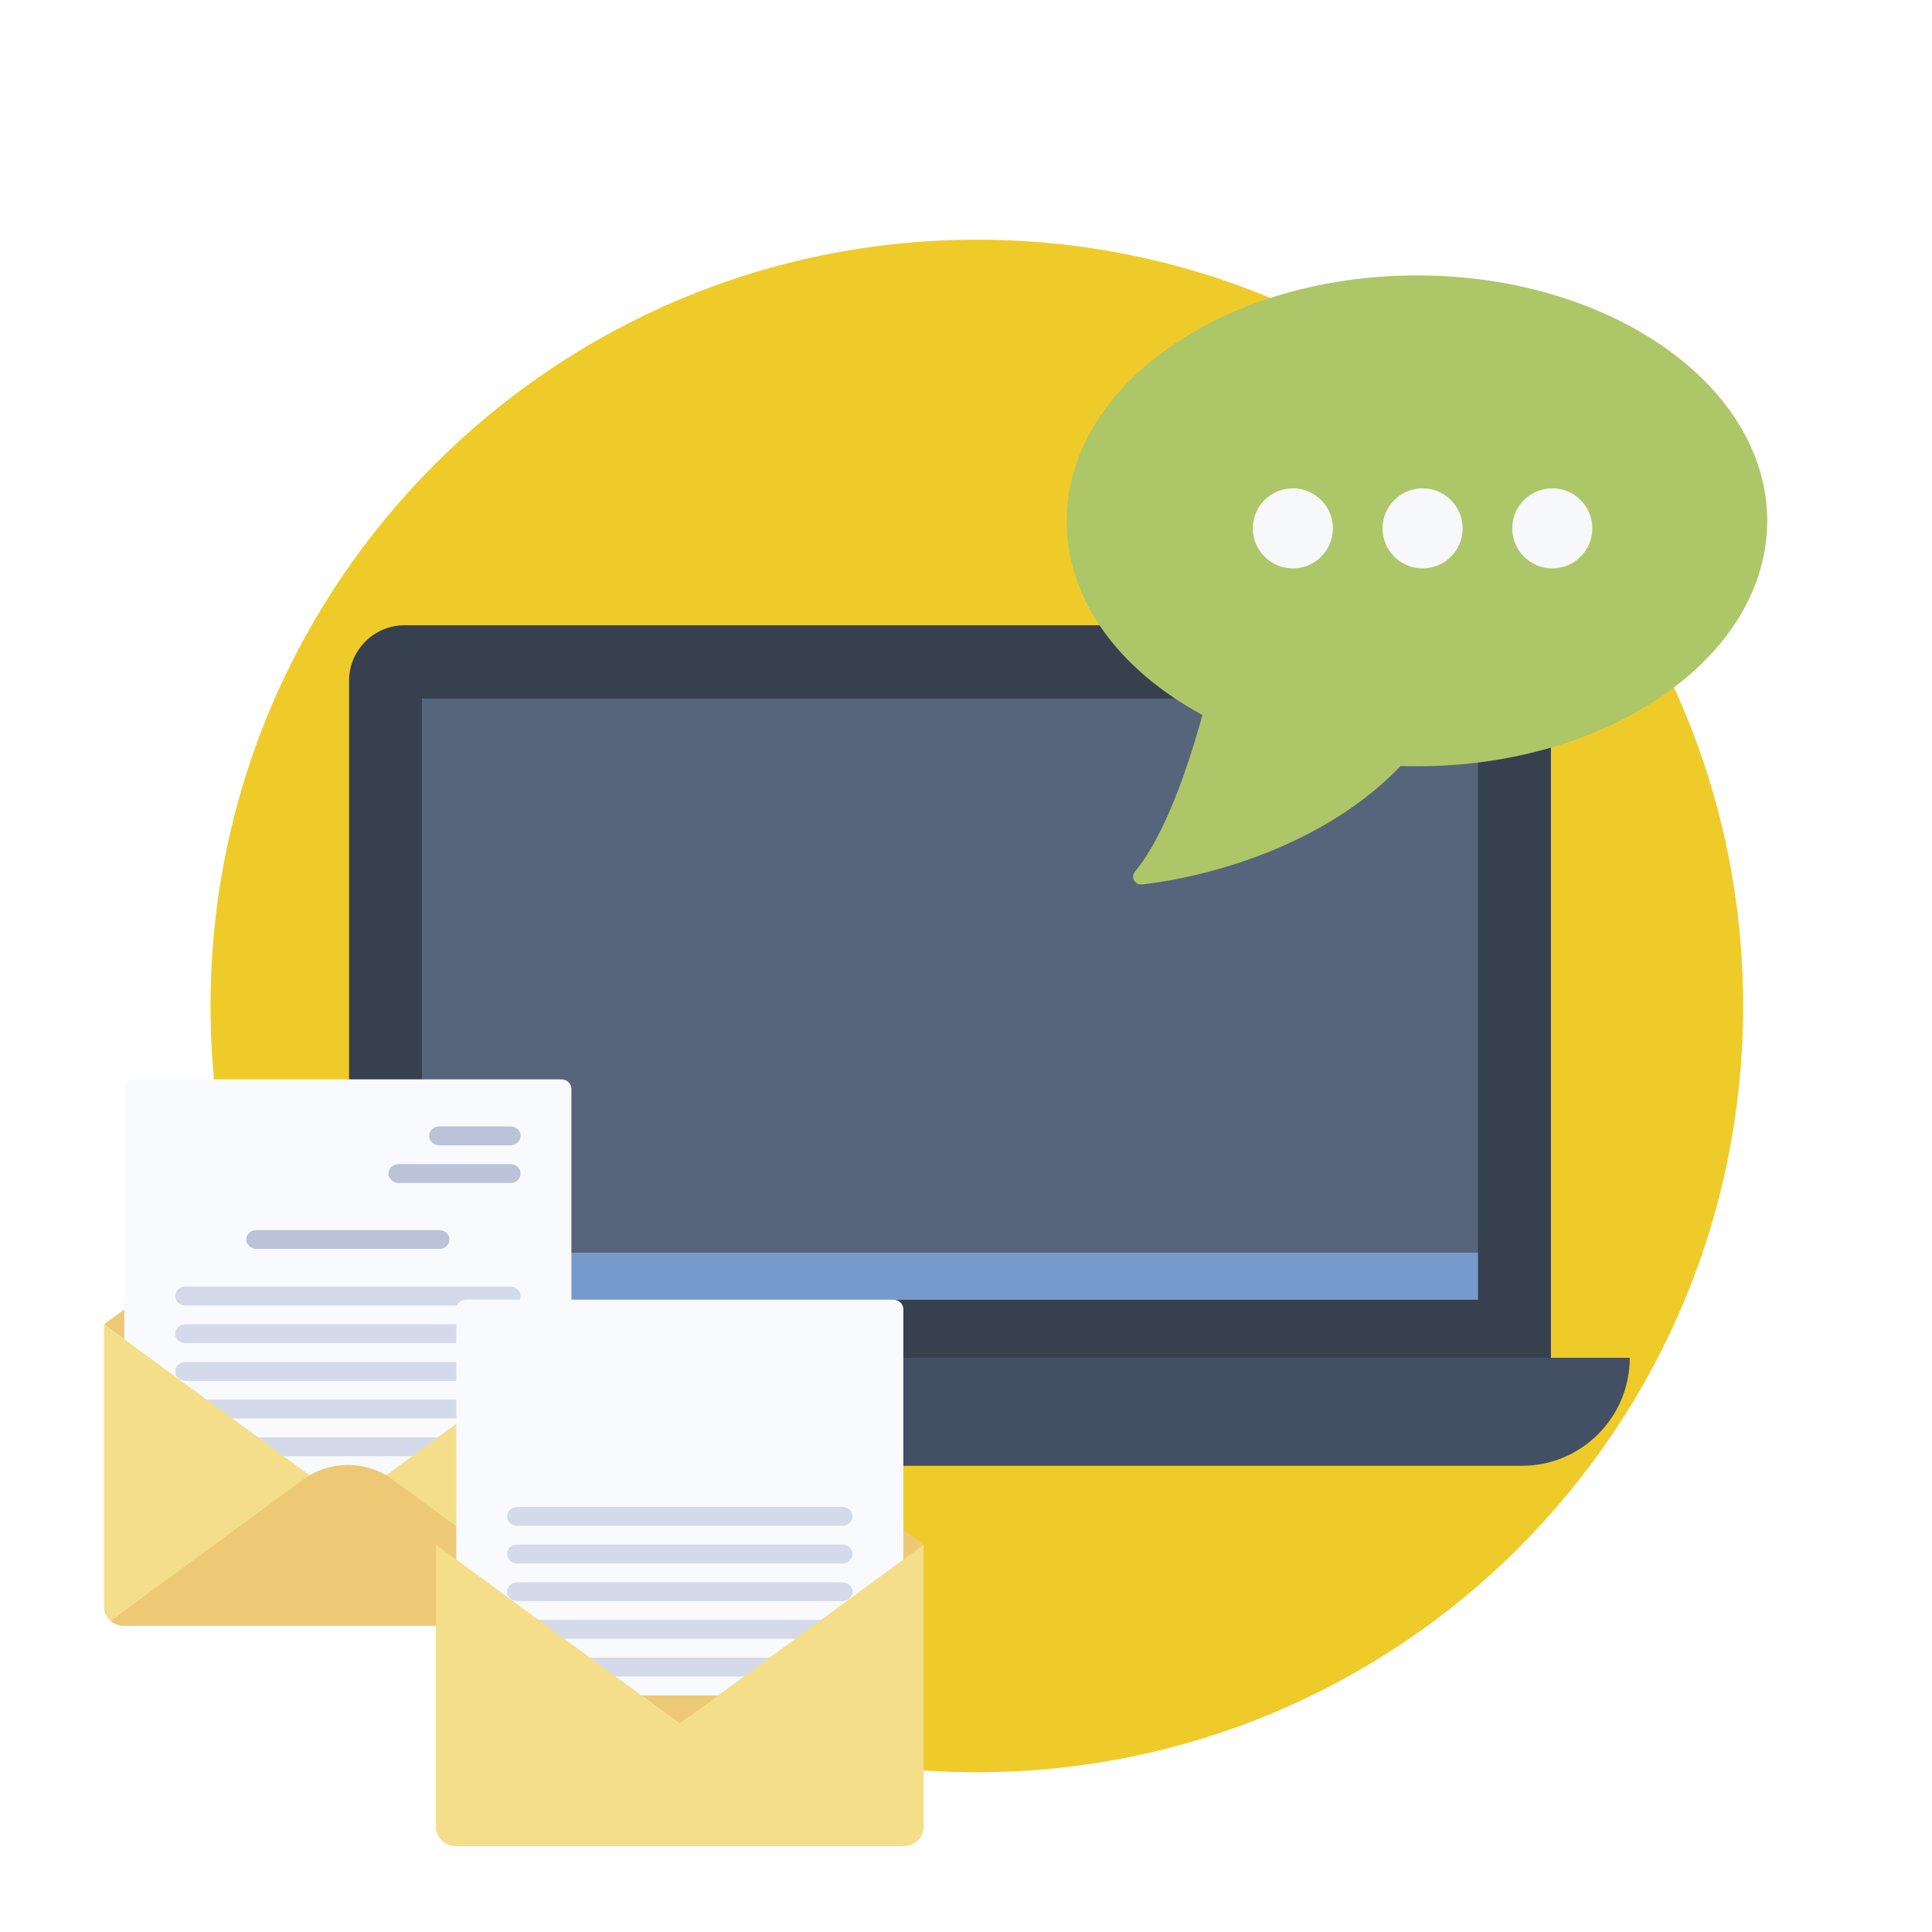
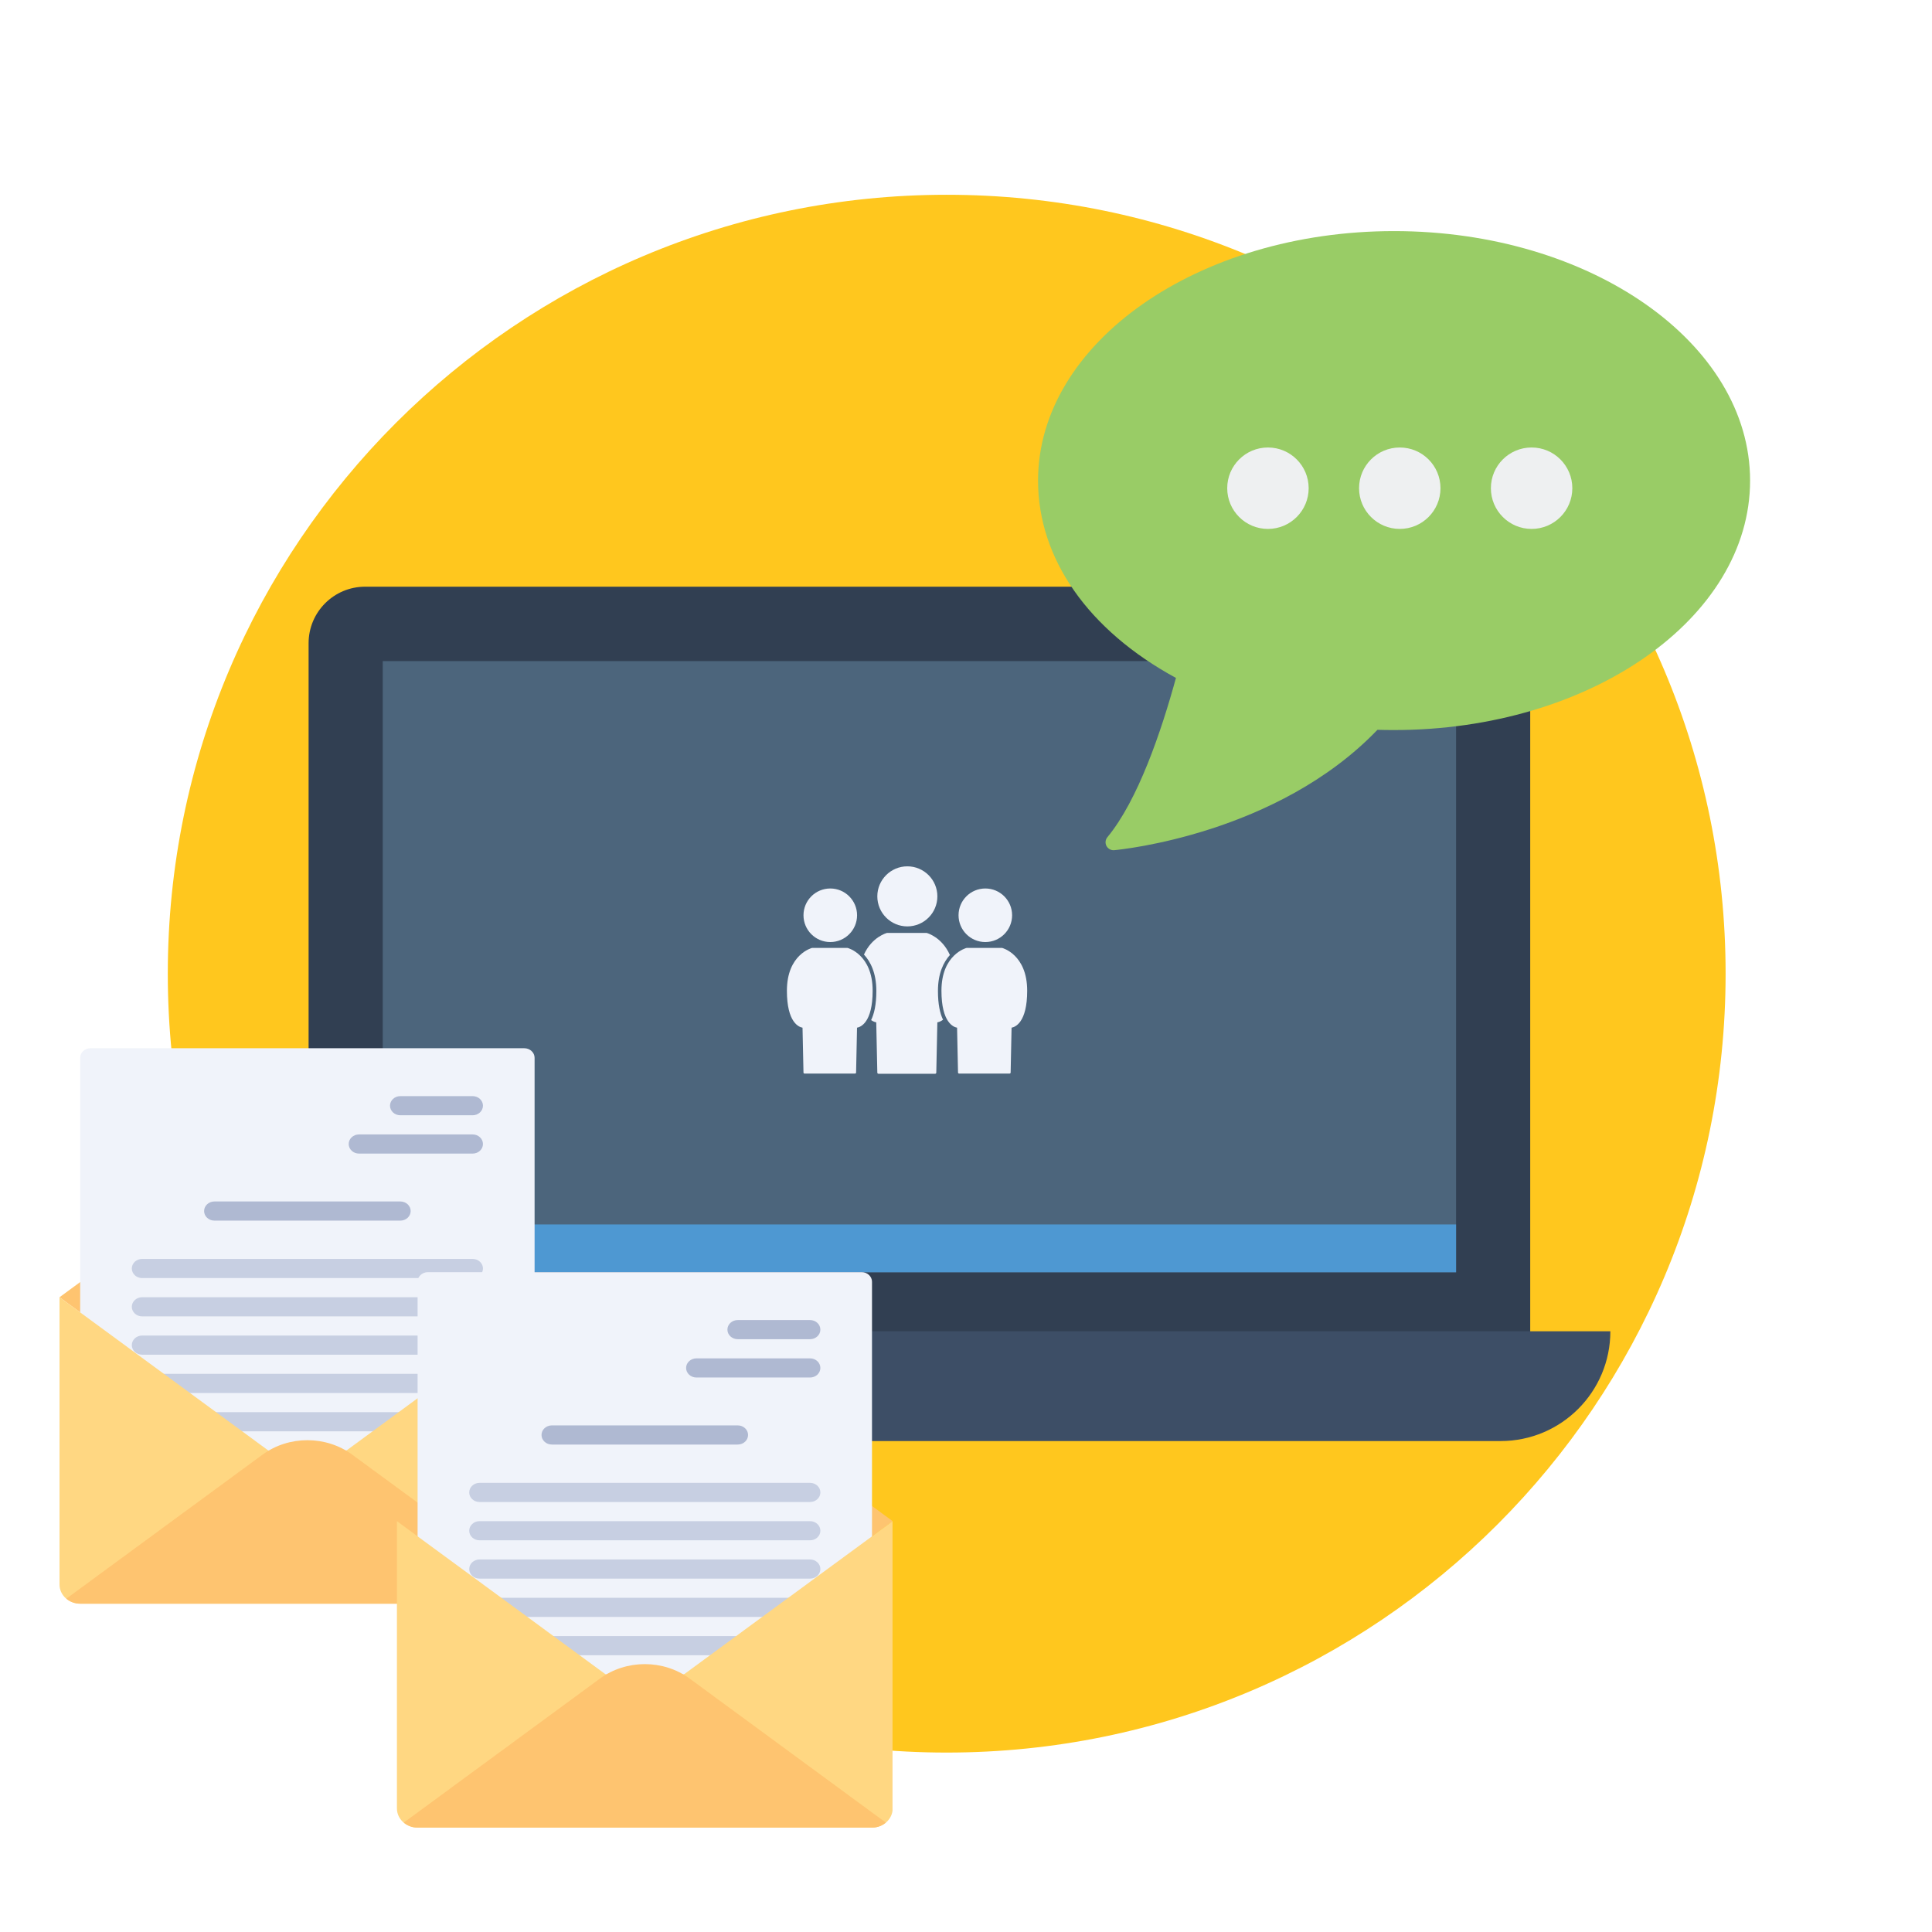
- <svg xmlns="http://www.w3.org/2000/svg" xmlns:xlink="http://www.w3.org/1999/xlink" version="1.1" id="Capa_1" x="0px" y="0px" width="200px" height="200px" viewBox="0 0 200 200" enable-background="new 0 0 200 200" xml:space="preserve">
+ <svg xmlns="http://www.w3.org/2000/svg" xmlns:xlink="http://www.w3.org/1999/xlink" version="1.1" id="Capa_1" x="0px" y="0px" width="500px" height="500px" viewBox="0 0 500 500" enable-background="new 0 0 500 500" xml:space="preserve">
  <g>
+     <path fill="#FFC71E" d="M446.586,251.985c0,111.333-90.251,201.578-201.581,201.578s-201.58-90.245-201.58-201.578   c0-111.331,90.25-201.579,201.58-201.579S446.586,140.654,446.586,251.985z" />
    <g>
-       <defs>
-         <rect id="SVGID_1_" x="-44.128" y="-89.32" width="281.966" height="501.271" />
-       </defs>
-       <clipPath id="SVGID_2_">
-         <use xlink:href="#SVGID_1_" overflow="visible" />
-       </clipPath>
-       <path clip-path="url(#SVGID_2_)" fill="#EFCB29" d="M180.449,104.138c0,43.813-35.517,79.327-79.327,79.327    c-43.813,0-79.328-35.515-79.328-79.327c0-43.812,35.516-79.327,79.328-79.327C144.933,24.811,180.449,60.326,180.449,104.138" />
-       <path clip-path="url(#SVGID_2_)" fill="#36404F" d="M160.55,70.482c0-3.179-2.578-5.756-5.758-5.756h-112.9    c-3.181,0-5.758,2.578-5.758,5.756v71.647H160.55V70.482z" />
-       <rect x="43.685" y="72.306" clip-path="url(#SVGID_2_)" fill="#56657B" width="109.314" height="62.243" />
-       <path clip-path="url(#SVGID_2_)" fill="#434F64" d="M168.712,140.561c0,6.174-5.004,11.178-11.177,11.178H39.148    c-6.174,0-11.177-5.004-11.177-11.178H168.712z" />
-       <rect x="43.685" y="129.678" clip-path="url(#SVGID_2_)" fill="#779ACD" width="109.314" height="4.871" />
-       <path clip-path="url(#SVGID_2_)" fill="#ADC668" d="M182.942,53.921c0-14.013-16.265-25.412-36.257-25.412    c-19.994,0-36.26,11.398-36.26,25.412c0,7.95,5.109,15.243,14.044,20.096c-1.492,5.45-3.874,12.469-6.983,16.221    c-0.208,0.252-0.244,0.603-0.094,0.893c0.142,0.264,0.418,0.433,0.717,0.433c0.026,0,0.05-0.003,0.073-0.003    c0.678-0.062,16.612-1.636,26.809-12.259c0.56,0.018,1.126,0.024,1.69,0.024C166.678,79.326,182.942,67.928,182.942,53.921" />
-       <path clip-path="url(#SVGID_2_)" fill="#F6F8F9" d="M151.411,54.695c0,2.291-1.855,4.147-4.146,4.147    c-2.289,0-4.146-1.856-4.146-4.147c0-2.29,1.857-4.146,4.146-4.146C149.556,50.549,151.411,52.405,151.411,54.695" />
-       <path clip-path="url(#SVGID_2_)" fill="#F6F8F9" d="M164.838,54.695c0,2.291-1.856,4.147-4.146,4.147    c-2.291,0-4.147-1.856-4.147-4.147c0-2.29,1.856-4.146,4.147-4.146C162.981,50.549,164.838,52.405,164.838,54.695" />
-       <path clip-path="url(#SVGID_2_)" fill="#F6F8F9" d="M137.985,54.695c0,2.291-1.857,4.147-4.147,4.147    c-2.289,0-4.146-1.856-4.146-4.147c0-2.29,1.857-4.146,4.146-4.146C136.128,50.549,137.985,52.405,137.985,54.695" />
+       <path fill="#313F52" d="M396.019,166.464c0-8.078-6.55-14.628-14.63-14.628H94.495c-8.082,0-14.631,6.55-14.631,14.628v182.063    h316.154V166.464z" />
+       <rect x="99.052" y="171.098" fill="#4C657C" width="277.779" height="158.167" />
+       <path fill="#3D4E66" d="M416.758,344.54c0,15.688-12.715,28.403-28.399,28.403H87.525c-15.688,0-28.401-12.716-28.401-28.403    H416.758z" />
+       <rect x="99.052" y="316.887" fill="#4E98D2" width="277.779" height="12.379" />
    </g>
    <g>
-       <defs>
-         <rect id="SVGID_3_" x="10.767" y="111.688" width="50.473" height="56.746" />
-       </defs>
-       <clipPath id="SVGID_4_">
-         <use xlink:href="#SVGID_3_" overflow="visible" />
-       </clipPath>
-       <polygon clip-path="url(#SVGID_4_)" fill="#EDC976" points="36.011,118.559 10.767,137.09 36.011,155.623 61.255,137.09   " />
+       <path fill="#99CC66" d="M452.921,124.38c0-35.609-41.33-64.573-92.134-64.573c-50.807,0-92.139,28.964-92.139,64.573    c0,20.203,12.984,38.733,35.687,51.065c-3.792,13.85-9.845,31.686-17.744,41.221c-0.53,0.641-0.622,1.53-0.24,2.266    c0.359,0.671,1.063,1.103,1.822,1.103c0.068,0,0.126-0.008,0.187-0.008c1.723-0.157,42.215-4.157,68.123-31.153    c1.423,0.047,2.86,0.062,4.295,0.062C411.591,188.936,452.921,159.973,452.921,124.38z" />
+       <circle fill="#EEF0F1" cx="362.26" cy="126.347" r="10.536" />
+       <circle fill="#EEF0F1" cx="396.378" cy="126.347" r="10.538" />
+       <path fill="#EEF0F1" d="M338.681,126.347c0,5.819-4.722,10.538-10.54,10.538c-5.817,0-10.537-4.718-10.537-10.538    s4.72-10.537,10.537-10.537C333.959,115.811,338.681,120.528,338.681,126.347z" />
    </g>
    <g>
-       <defs>
-         <rect id="SVGID_5_" x="-44.128" y="-89.32" width="281.966" height="501.271" />
-       </defs>
-       <clipPath id="SVGID_6_">
-         <use xlink:href="#SVGID_5_" overflow="visible" />
-       </clipPath>
-       <path clip-path="url(#SVGID_6_)" fill="#F9FAFD" d="M58.099,111.731H13.922c-0.581,0-1.052,0.437-1.052,0.976v39.988h46.281    v-39.988C59.151,112.168,58.68,111.731,58.099,111.731" />
-       <path clip-path="url(#SVGID_6_)" fill="#D5DAEA" d="M52.84,135.139H19.181c-0.581,0-1.051-0.436-1.051-0.975    s0.47-0.975,1.051-0.975H52.84c0.581,0,1.053,0.436,1.053,0.975S53.421,135.139,52.84,135.139" />
-       <path clip-path="url(#SVGID_6_)" fill="#D5DAEA" d="M52.84,139.041H19.181c-0.581,0-1.051-0.437-1.051-0.975    c0-0.539,0.47-0.976,1.051-0.976H52.84c0.581,0,1.053,0.437,1.053,0.976C53.892,138.604,53.421,139.041,52.84,139.041" />
-       <path clip-path="url(#SVGID_6_)" fill="#D5DAEA" d="M52.84,142.943H19.181c-0.581,0-1.051-0.438-1.051-0.977    s0.47-0.975,1.051-0.975H52.84c0.581,0,1.053,0.436,1.053,0.975S53.421,142.943,52.84,142.943" />
-       <path clip-path="url(#SVGID_6_)" fill="#D5DAEA" d="M52.84,146.844H19.181c-0.581,0-1.051-0.438-1.051-0.975    c0-0.539,0.47-0.976,1.051-0.976H52.84c0.581,0,1.053,0.437,1.053,0.976C53.893,146.406,53.421,146.844,52.84,146.844" />
+       <g>
+         <defs>
+           <rect id="SVGID_1_" x="15.403" y="271.169" width="128.258" height="144.199" />
+         </defs>
+         <clipPath id="SVGID_2_">
+           <use xlink:href="#SVGID_1_" overflow="visible" />
+         </clipPath>
+         <path clip-path="url(#SVGID_2_)" fill="#FEC470" d="M79.55,288.632l-64.146,47.09l64.146,47.092l64.151-47.092L79.55,288.632z      M79.55,288.632" />
+       </g>
+       <path fill="#F0F3FA" d="M135.681,271.282H23.421c-1.478,0-2.673,1.109-2.673,2.479v101.616h117.604V273.761    C138.353,272.392,137.155,271.282,135.681,271.282L135.681,271.282z M135.681,271.282" />
+       <path fill="#C7CFE2" d="M122.315,330.764h-85.53c-1.476,0-2.672-1.108-2.672-2.478c0-1.368,1.196-2.479,2.672-2.479h85.53    c1.478,0,2.676,1.111,2.676,2.479C124.991,329.655,123.793,330.764,122.315,330.764L122.315,330.764z M122.315,330.764" />
+       <path fill="#C7CFE2" d="M122.315,340.679h-85.53c-1.476,0-2.672-1.111-2.672-2.479c0-1.37,1.196-2.479,2.672-2.479h85.53    c1.478,0,2.676,1.108,2.676,2.479C124.989,339.567,123.793,340.679,122.315,340.679L122.315,340.679z M122.315,340.679" />
+       <path fill="#C7CFE2" d="M122.315,350.594h-85.53c-1.476,0-2.672-1.111-2.672-2.479c0-1.37,1.196-2.478,2.672-2.478h85.53    c1.478,0,2.676,1.107,2.676,2.478C124.991,349.482,123.793,350.594,122.315,350.594L122.315,350.594z M122.315,350.594" />
+       <path fill="#C7CFE2" d="M122.315,360.506h-85.53c-1.476,0-2.672-1.11-2.672-2.479s1.196-2.478,2.672-2.478h85.53    c1.478,0,2.676,1.109,2.676,2.478S123.793,360.506,122.315,360.506L122.315,360.506z M122.315,360.506" />
+       <g>
+         <defs>
+           <rect id="SVGID_3_" x="15.403" y="271.169" width="128.258" height="144.199" />
+         </defs>
+         <clipPath id="SVGID_4_">
+           <use xlink:href="#SVGID_3_" overflow="visible" />
+         </clipPath>
+         <path clip-path="url(#SVGID_4_)" fill="#C7CFE2" d="M122.315,370.42h-85.53c-1.476,0-2.672-1.109-2.672-2.478     c0-1.37,1.196-2.479,2.672-2.479h85.53c1.478,0,2.676,1.108,2.676,2.479C124.989,369.311,123.793,370.42,122.315,370.42     L122.315,370.42z M122.315,370.42" />
+         <path clip-path="url(#SVGID_4_)" fill="#FFD782" d="M15.403,335.722l64.146,47.092l64.151-47.092v74.354     c0,2.737-2.396,4.957-5.348,4.957H20.748c-2.95,0-5.345-2.22-5.345-4.957V335.722z M15.403,335.722" />
+       </g>
+       <path fill="#FEC470" d="M91.163,376.468c-6.803-4.997-16.42-4.997-23.227,0l-50.767,37.266c0.949,0.798,2.197,1.3,3.579,1.3    h117.604c1.382,0,2.63-0.502,3.579-1.3L91.163,376.468z M91.163,376.468" />
+       <path fill="#AFB9D2" d="M122.315,288.632h-18.708c-1.476,0-2.673-1.11-2.673-2.479c0-1.367,1.197-2.479,2.673-2.479h18.708    c1.478,0,2.674,1.111,2.674,2.479C124.989,287.521,123.793,288.632,122.315,288.632L122.315,288.632z M122.315,288.632" />
+       <path fill="#AFB9D2" d="M122.315,298.549H92.916c-1.479,0-2.674-1.112-2.674-2.48s1.195-2.479,2.674-2.479h29.399    c1.478,0,2.674,1.11,2.674,2.479S123.793,298.549,122.315,298.549L122.315,298.549z M122.315,298.549" />
+       <path fill="#AFB9D2" d="M103.606,315.896H55.495c-1.474,0-2.674-1.11-2.674-2.479c0-1.369,1.2-2.479,2.674-2.479h48.112    c1.477,0,2.673,1.11,2.673,2.479C106.279,314.785,105.083,315.896,103.606,315.896L103.606,315.896z M103.606,315.896" />
    </g>
    <g>
-       <defs>
-         <rect id="SVGID_7_" x="10.767" y="111.688" width="50.473" height="56.746" />
-       </defs>
-       <clipPath id="SVGID_8_">
-         <use xlink:href="#SVGID_7_" overflow="visible" />
-       </clipPath>
-       <path clip-path="url(#SVGID_8_)" fill="#D5DAEA" d="M52.84,150.744H19.181c-0.581,0-1.051-0.436-1.051-0.975    s0.47-0.975,1.051-0.975H52.84c0.581,0,1.053,0.436,1.053,0.975C53.892,150.309,53.421,150.744,52.84,150.744" />
-       <path clip-path="url(#SVGID_8_)" fill="#F5DE89" d="M10.767,137.091l25.244,18.531l25.244-18.531v29.261    c0,1.076-0.941,1.949-2.104,1.949H12.87c-1.161,0-2.104-0.873-2.104-1.949V137.091z" />
+       <g>
+         <defs>
+           <rect id="SVGID_5_" x="102.725" y="329.124" width="128.258" height="144.197" />
+         </defs>
+         <clipPath id="SVGID_6_">
+           <use xlink:href="#SVGID_5_" overflow="visible" />
+         </clipPath>
+         <path clip-path="url(#SVGID_6_)" fill="#FEC470" d="M166.872,346.584l-64.147,47.09l64.147,47.093l64.15-47.093L166.872,346.584z      M166.872,346.584" />
+       </g>
+       <path fill="#F0F3FA" d="M223.002,329.234H110.745c-1.478,0-2.674,1.111-2.674,2.479v101.615h117.603V331.714    C225.674,330.346,224.478,329.234,223.002,329.234L223.002,329.234z M223.002,329.234" />
+       <path fill="#C7CFE2" d="M209.639,388.718h-85.531c-1.478,0-2.673-1.109-2.673-2.479c0-1.369,1.195-2.477,2.673-2.477h85.533    c1.474,0,2.672,1.107,2.672,2.477C212.313,387.608,211.115,388.718,209.639,388.718L209.639,388.718z M209.639,388.718" />
+       <path fill="#C7CFE2" d="M209.639,398.63h-85.531c-1.478,0-2.673-1.107-2.673-2.476c0-1.373,1.195-2.48,2.673-2.48h85.533    c1.474,0,2.672,1.107,2.672,2.48C212.311,397.522,211.115,398.63,209.639,398.63L209.639,398.63z M209.639,398.63" />
+       <path fill="#C7CFE2" d="M209.639,408.544h-85.531c-1.478,0-2.673-1.108-2.673-2.478c0-1.37,1.195-2.478,2.673-2.478h85.533    c1.474,0,2.672,1.107,2.672,2.478C212.313,407.436,211.115,408.544,209.639,408.544L209.639,408.544z M209.639,408.544" />
+       <path fill="#C7CFE2" d="M209.639,418.459h-85.531c-1.478,0-2.673-1.113-2.673-2.478c0-1.37,1.195-2.479,2.673-2.479h85.533    c1.474,0,2.672,1.108,2.672,2.479C212.313,417.346,211.115,418.459,209.639,418.459L209.639,418.459z M209.639,418.459" />
+       <g>
+         <defs>
+           <rect id="SVGID_7_" x="102.725" y="329.124" width="128.258" height="144.197" />
+         </defs>
+         <clipPath id="SVGID_8_">
+           <use xlink:href="#SVGID_7_" overflow="visible" />
+         </clipPath>
+         <path clip-path="url(#SVGID_8_)" fill="#C7CFE2" d="M209.639,428.372h-85.531c-1.478,0-2.673-1.11-2.673-2.474     c0-1.372,1.195-2.48,2.673-2.48h85.533c1.474,0,2.672,1.108,2.672,2.48C212.311,427.262,211.115,428.372,209.639,428.372     L209.639,428.372z M209.639,428.372" />
+         <path clip-path="url(#SVGID_8_)" fill="#FFD782" d="M102.725,393.674l64.147,47.093l64.15-47.093v74.354     c0,2.737-2.395,4.956-5.348,4.956H108.071c-2.951,0-5.346-2.219-5.346-4.956V393.674z M102.725,393.674" />
+       </g>
+       <path fill="#FEC470" d="M178.486,434.419c-6.804-4.995-16.421-4.995-23.226,0l-50.768,37.27c0.948,0.799,2.198,1.296,3.579,1.296    h117.603c1.383,0,2.631-0.499,3.58-1.296L178.486,434.419z M178.486,434.419" />
+       <path fill="#AFB9D2" d="M209.639,346.584h-18.712c-1.474,0-2.673-1.109-2.673-2.479c0-1.368,1.199-2.478,2.673-2.478h18.712    c1.476,0,2.672,1.109,2.672,2.478C212.311,345.475,211.115,346.584,209.639,346.584L209.639,346.584z M209.639,346.584" />
+       <path fill="#AFB9D2" d="M209.639,356.499h-29.4c-1.479,0-2.675-1.111-2.675-2.478c0-1.37,1.196-2.479,2.675-2.479h29.4    c1.476,0,2.672,1.109,2.672,2.479C212.311,355.388,211.115,356.499,209.639,356.499L209.639,356.499z M209.639,356.499" />
+       <path fill="#AFB9D2" d="M190.927,373.847h-48.109c-1.476,0-2.675-1.107-2.675-2.478c0-1.368,1.199-2.478,2.675-2.478h48.109    c1.479,0,2.674,1.109,2.674,2.478C193.601,372.739,192.405,373.847,190.927,373.847L190.927,373.847z M190.927,373.847" />
    </g>
    <g>
-       <defs>
-         <rect id="SVGID_9_" x="-44.128" y="-89.32" width="281.966" height="501.271" />
-       </defs>
-       <clipPath id="SVGID_10_">
-         <use xlink:href="#SVGID_9_" overflow="visible" />
-       </clipPath>
-       <path clip-path="url(#SVGID_10_)" fill="#EDC976" d="M40.58,153.125c-2.677-1.967-6.462-1.967-9.14,0l-19.979,14.664    c0.373,0.314,0.865,0.512,1.408,0.512h46.281c0.543,0,1.035-0.197,1.408-0.512L40.58,153.125z" />
-       <path clip-path="url(#SVGID_10_)" fill="#BCC2D8" d="M52.84,118.559h-7.362c-0.581,0-1.053-0.436-1.053-0.975    s0.472-0.976,1.053-0.976h7.362c0.581,0,1.052,0.437,1.052,0.976S53.421,118.559,52.84,118.559" />
-       <path clip-path="url(#SVGID_10_)" fill="#BCC2D8" d="M52.84,122.461H41.271c-0.582,0-1.053-0.438-1.053-0.976    s0.471-0.976,1.053-0.976H52.84c0.581,0,1.052,0.438,1.052,0.976S53.421,122.461,52.84,122.461" />
-       <path clip-path="url(#SVGID_10_)" fill="#BCC2D8" d="M45.478,129.288H26.544c-0.58,0-1.053-0.437-1.053-0.976    s0.473-0.976,1.053-0.976h18.934c0.58,0,1.051,0.437,1.051,0.976S46.058,129.288,45.478,129.288" />
-     </g>
-     <g>
-       <defs>
-         <rect id="SVGID_11_" x="45.13" y="134.494" width="50.474" height="56.746" />
-       </defs>
-       <clipPath id="SVGID_12_">
-         <use xlink:href="#SVGID_11_" overflow="visible" />
-       </clipPath>
-       <polygon clip-path="url(#SVGID_12_)" fill="#EDC976" points="70.374,141.365 45.13,159.896 70.374,178.428 95.618,159.896   " />
-     </g>
-     <g>
-       <defs>
-         <rect id="SVGID_13_" x="-44.128" y="-89.32" width="281.966" height="501.271" />
-       </defs>
-       <clipPath id="SVGID_14_">
-         <use xlink:href="#SVGID_13_" overflow="visible" />
-       </clipPath>
-       <path clip-path="url(#SVGID_14_)" fill="#F9FAFD" d="M92.463,134.537H48.286c-0.581,0-1.053,0.438-1.053,0.977v39.988h46.281    v-39.988C93.515,134.975,93.044,134.537,92.463,134.537" />
-       <path clip-path="url(#SVGID_14_)" fill="#D5DAEA" d="M87.204,157.945H53.545c-0.581,0-1.052-0.436-1.052-0.976    c0-0.538,0.471-0.975,1.052-0.975h33.659c0.58,0,1.053,0.437,1.053,0.975C88.257,157.51,87.784,157.945,87.204,157.945" />
-       <path clip-path="url(#SVGID_14_)" fill="#D5DAEA" d="M87.204,161.848H53.545c-0.581,0-1.052-0.438-1.052-0.976    c0-0.54,0.471-0.976,1.052-0.976h33.659c0.58,0,1.053,0.436,1.053,0.976C88.255,161.41,87.784,161.848,87.204,161.848" />
-       <path clip-path="url(#SVGID_14_)" fill="#D5DAEA" d="M87.204,165.748H53.545c-0.581,0-1.052-0.436-1.052-0.975    s0.471-0.975,1.052-0.975h33.659c0.58,0,1.053,0.436,1.053,0.975S87.784,165.748,87.204,165.748" />
-       <path clip-path="url(#SVGID_14_)" fill="#D5DAEA" d="M87.204,169.65H53.545c-0.581,0-1.052-0.439-1.052-0.975    c0-0.541,0.471-0.977,1.052-0.977h33.659c0.58,0,1.053,0.436,1.053,0.977C88.257,169.211,87.784,169.65,87.204,169.65" />
-     </g>
-     <g>
-       <defs>
-         <rect id="SVGID_15_" x="45.13" y="134.494" width="50.474" height="56.746" />
-       </defs>
-       <clipPath id="SVGID_16_">
-         <use xlink:href="#SVGID_15_" overflow="visible" />
-       </clipPath>
-       <path clip-path="url(#SVGID_16_)" fill="#D5DAEA" d="M87.204,173.551H53.545c-0.581,0-1.052-0.436-1.052-0.975    s0.471-0.975,1.052-0.975h33.659c0.58,0,1.053,0.436,1.053,0.975C88.255,173.115,87.784,173.551,87.204,173.551" />
-       <path clip-path="url(#SVGID_16_)" fill="#F5DE89" d="M45.13,159.896l25.244,18.531l25.244-18.531v29.26    c0,1.078-0.941,1.951-2.104,1.951H47.233c-1.16,0-2.104-0.873-2.104-1.951V159.896z" />
+       <path fill="#F0F3FA" d="M242.59,231.979c0,4.29-3.477,7.772-7.771,7.772c-4.288,0-7.769-3.482-7.769-7.772    s3.481-7.772,7.769-7.772C239.114,224.206,242.59,227.688,242.59,231.979z" />
+       <path fill="#F0F3FA" d="M259.343,245.323c-0.02,0-0.045-0.008-0.061-0.008h-9.083c-0.018,0-0.041,0.008-0.053,0.008    c-0.064,0.016-6.499,1.665-6.499,11.082c0,8.244,3.124,9.397,4.044,9.558l0.246,11.619c0.006,0.138,0.119,0.253,0.247,0.253    h13.111c0.142,0,0.251-0.115,0.257-0.253l0.241-11.619c0.92-0.16,4.042-1.313,4.042-9.558    C265.836,246.988,259.397,245.339,259.343,245.323z" />
+       <path fill="#F0F3FA" d="M261.932,236.873c0,3.822-3.101,6.929-6.931,6.929c-3.831,0-6.931-3.107-6.931-6.929    c0-3.832,3.1-6.934,6.931-6.934C258.831,229.938,261.932,233.041,261.932,236.873z" />
+       <path fill="#F0F3FA" d="M245.833,247.156c-2.072-4.681-5.948-5.694-5.999-5.707c-0.027,0-0.044-0.011-0.07-0.011h-10.173    c-0.018,0-0.035,0.011-0.059,0.011c-0.059,0.013-3.861,1.014-5.943,5.589c1.664,1.797,3.208,4.723,3.208,9.42    c0,3.602-0.58,5.966-1.354,7.543c0.55,0.383,1.041,0.531,1.329,0.578l0.279,13.034c0.006,0.149,0.131,0.274,0.284,0.274h14.692    c0.155,0,0.274-0.125,0.282-0.274l0.277-13.034c0.317-0.051,0.862-0.211,1.468-0.671c-0.754-1.58-1.314-3.913-1.314-7.45    C242.74,251.865,244.209,248.972,245.833,247.156z" />
+       <g>
+         <path fill="#F0F3FA" d="M219.345,245.323c-0.018,0-0.035-0.008-0.055-0.008h-9.079c-0.021,0-0.045,0.008-0.057,0.008     c-0.064,0.016-6.503,1.665-6.503,11.082c0,8.244,3.117,9.397,4.041,9.558l0.249,11.619c0.006,0.138,0.114,0.253,0.25,0.253     h13.114c0.132,0,0.25-0.115,0.25-0.253l0.244-11.619c0.921-0.16,4.041-1.313,4.041-9.558     C225.842,246.988,219.411,245.339,219.345,245.323z" />
+         <path fill="#F0F3FA" d="M221.809,236.873c0,3.822-3.107,6.929-6.935,6.929c-3.829,0-6.932-3.107-6.932-6.929     c0-3.832,3.104-6.934,6.932-6.934C218.702,229.938,221.809,233.041,221.809,236.873z" />
+       </g>
    </g>
  </g>
</svg>
